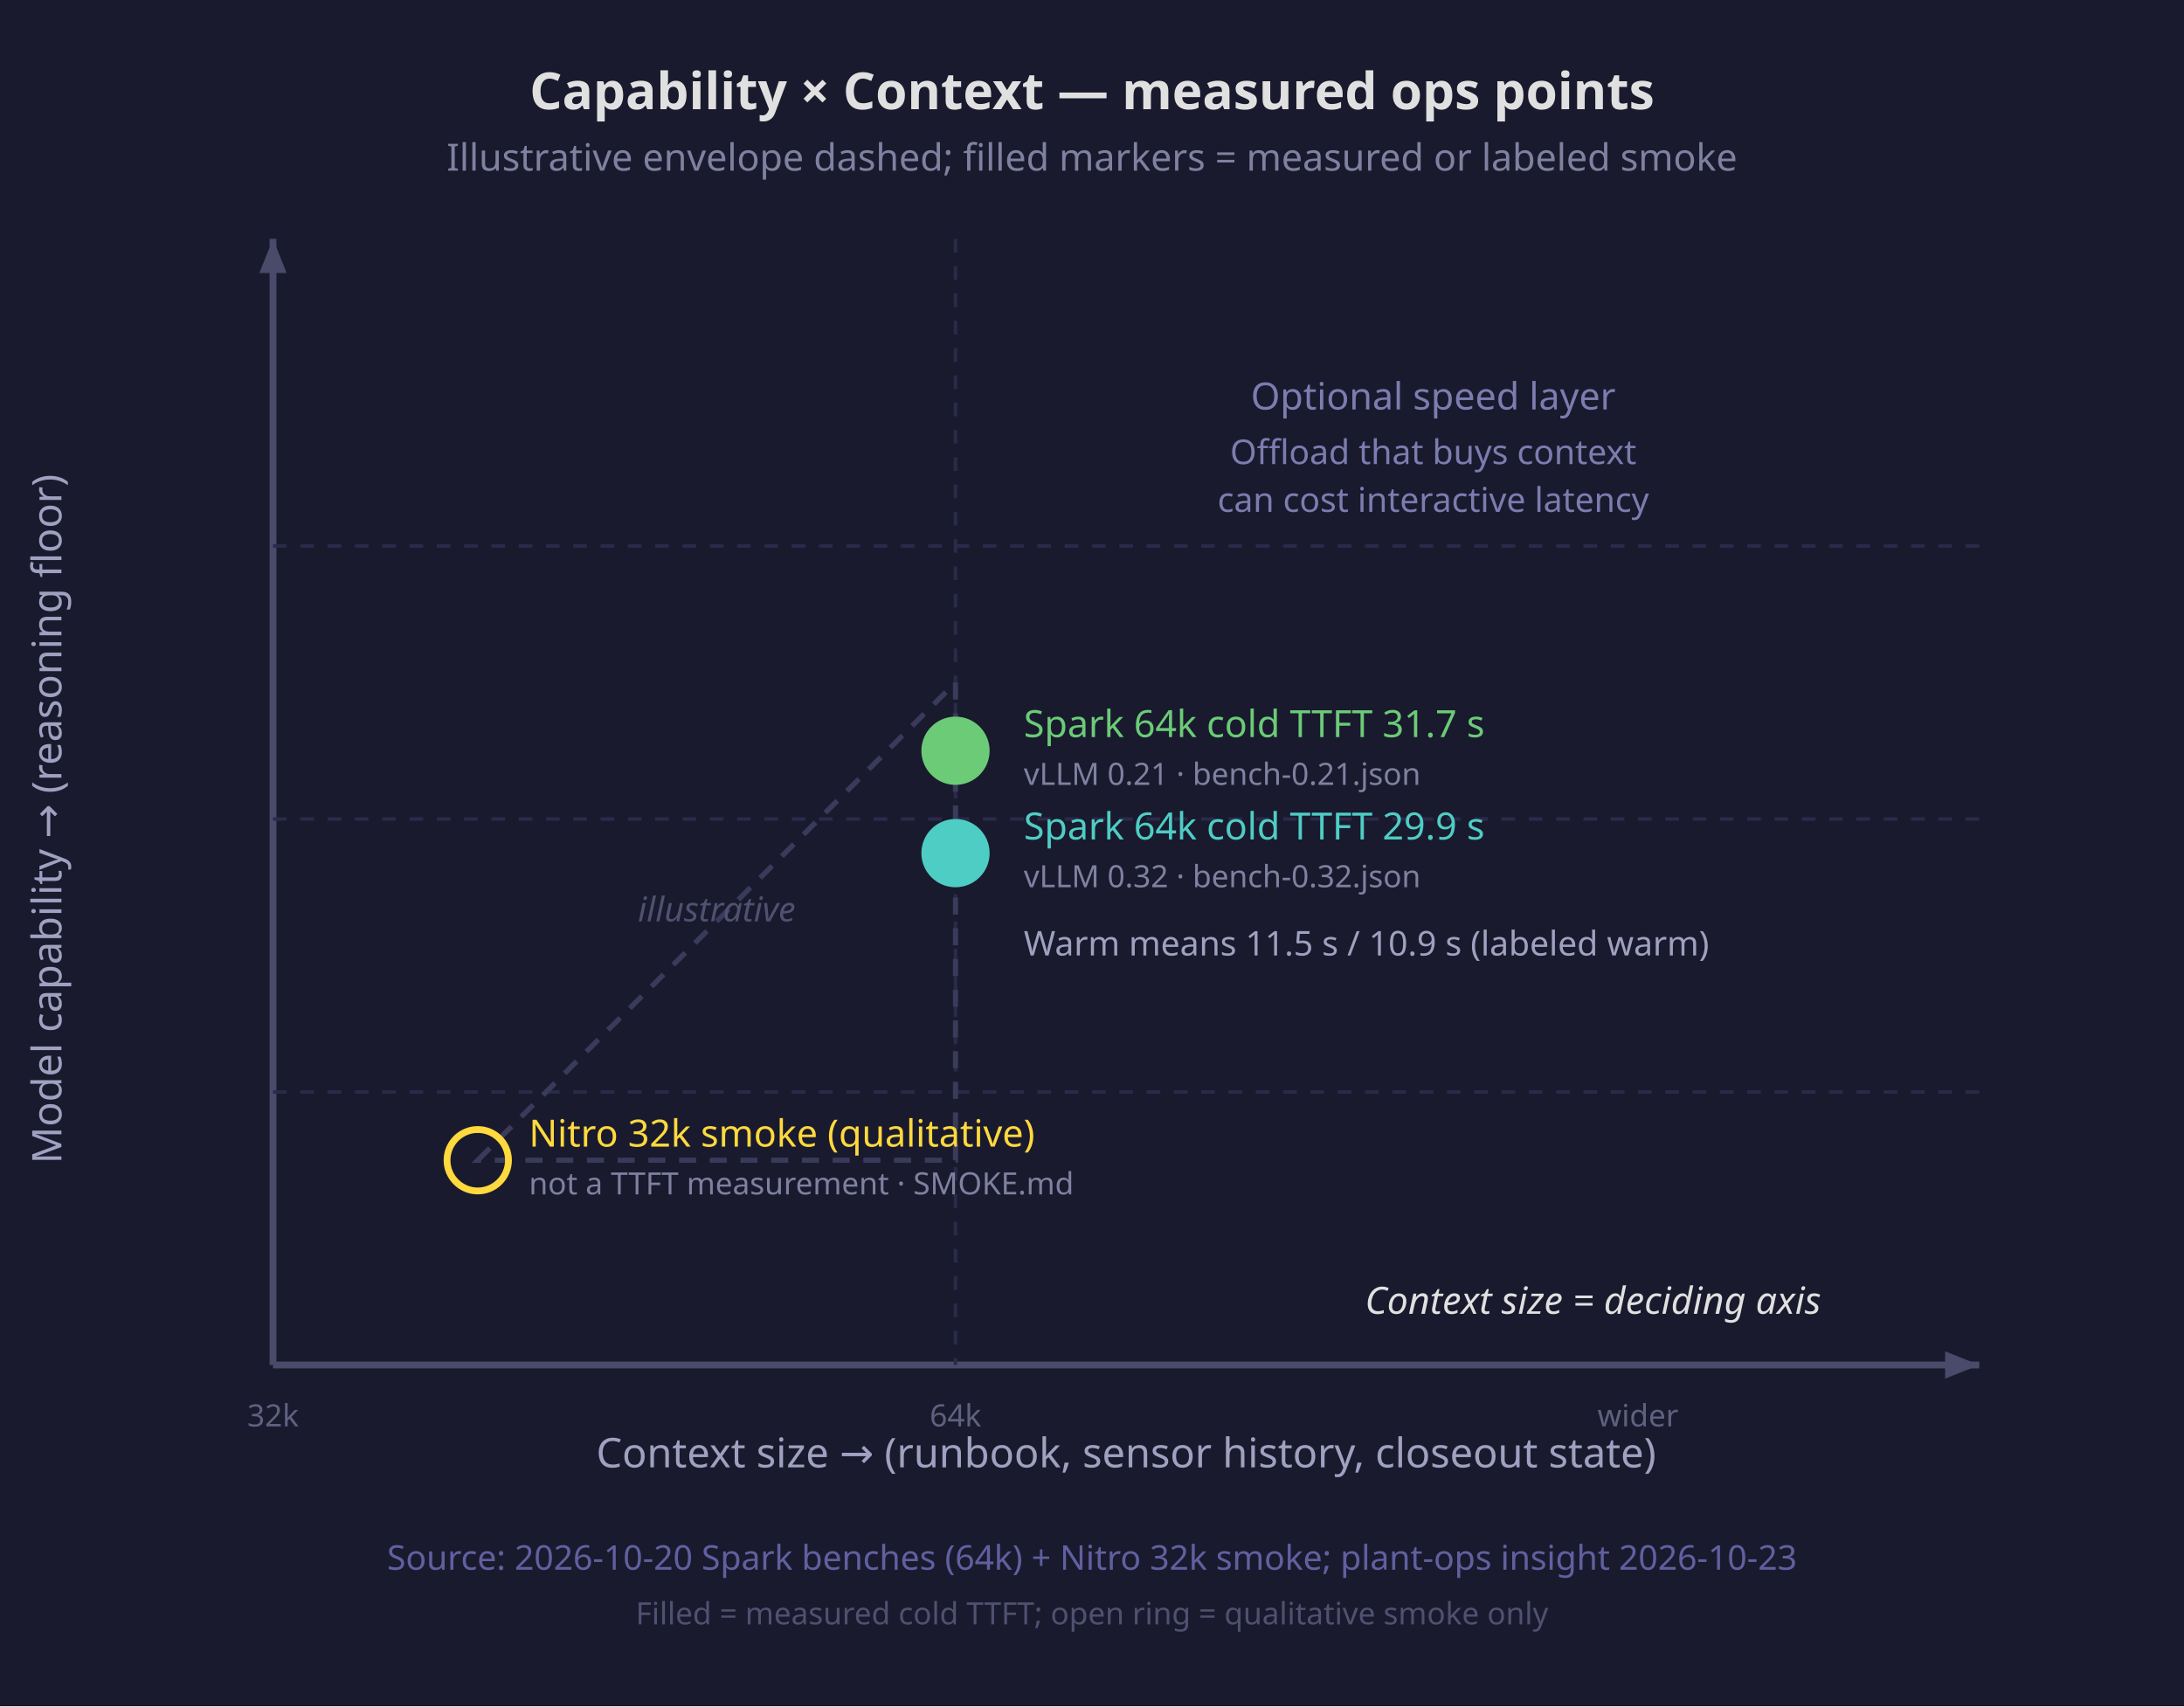
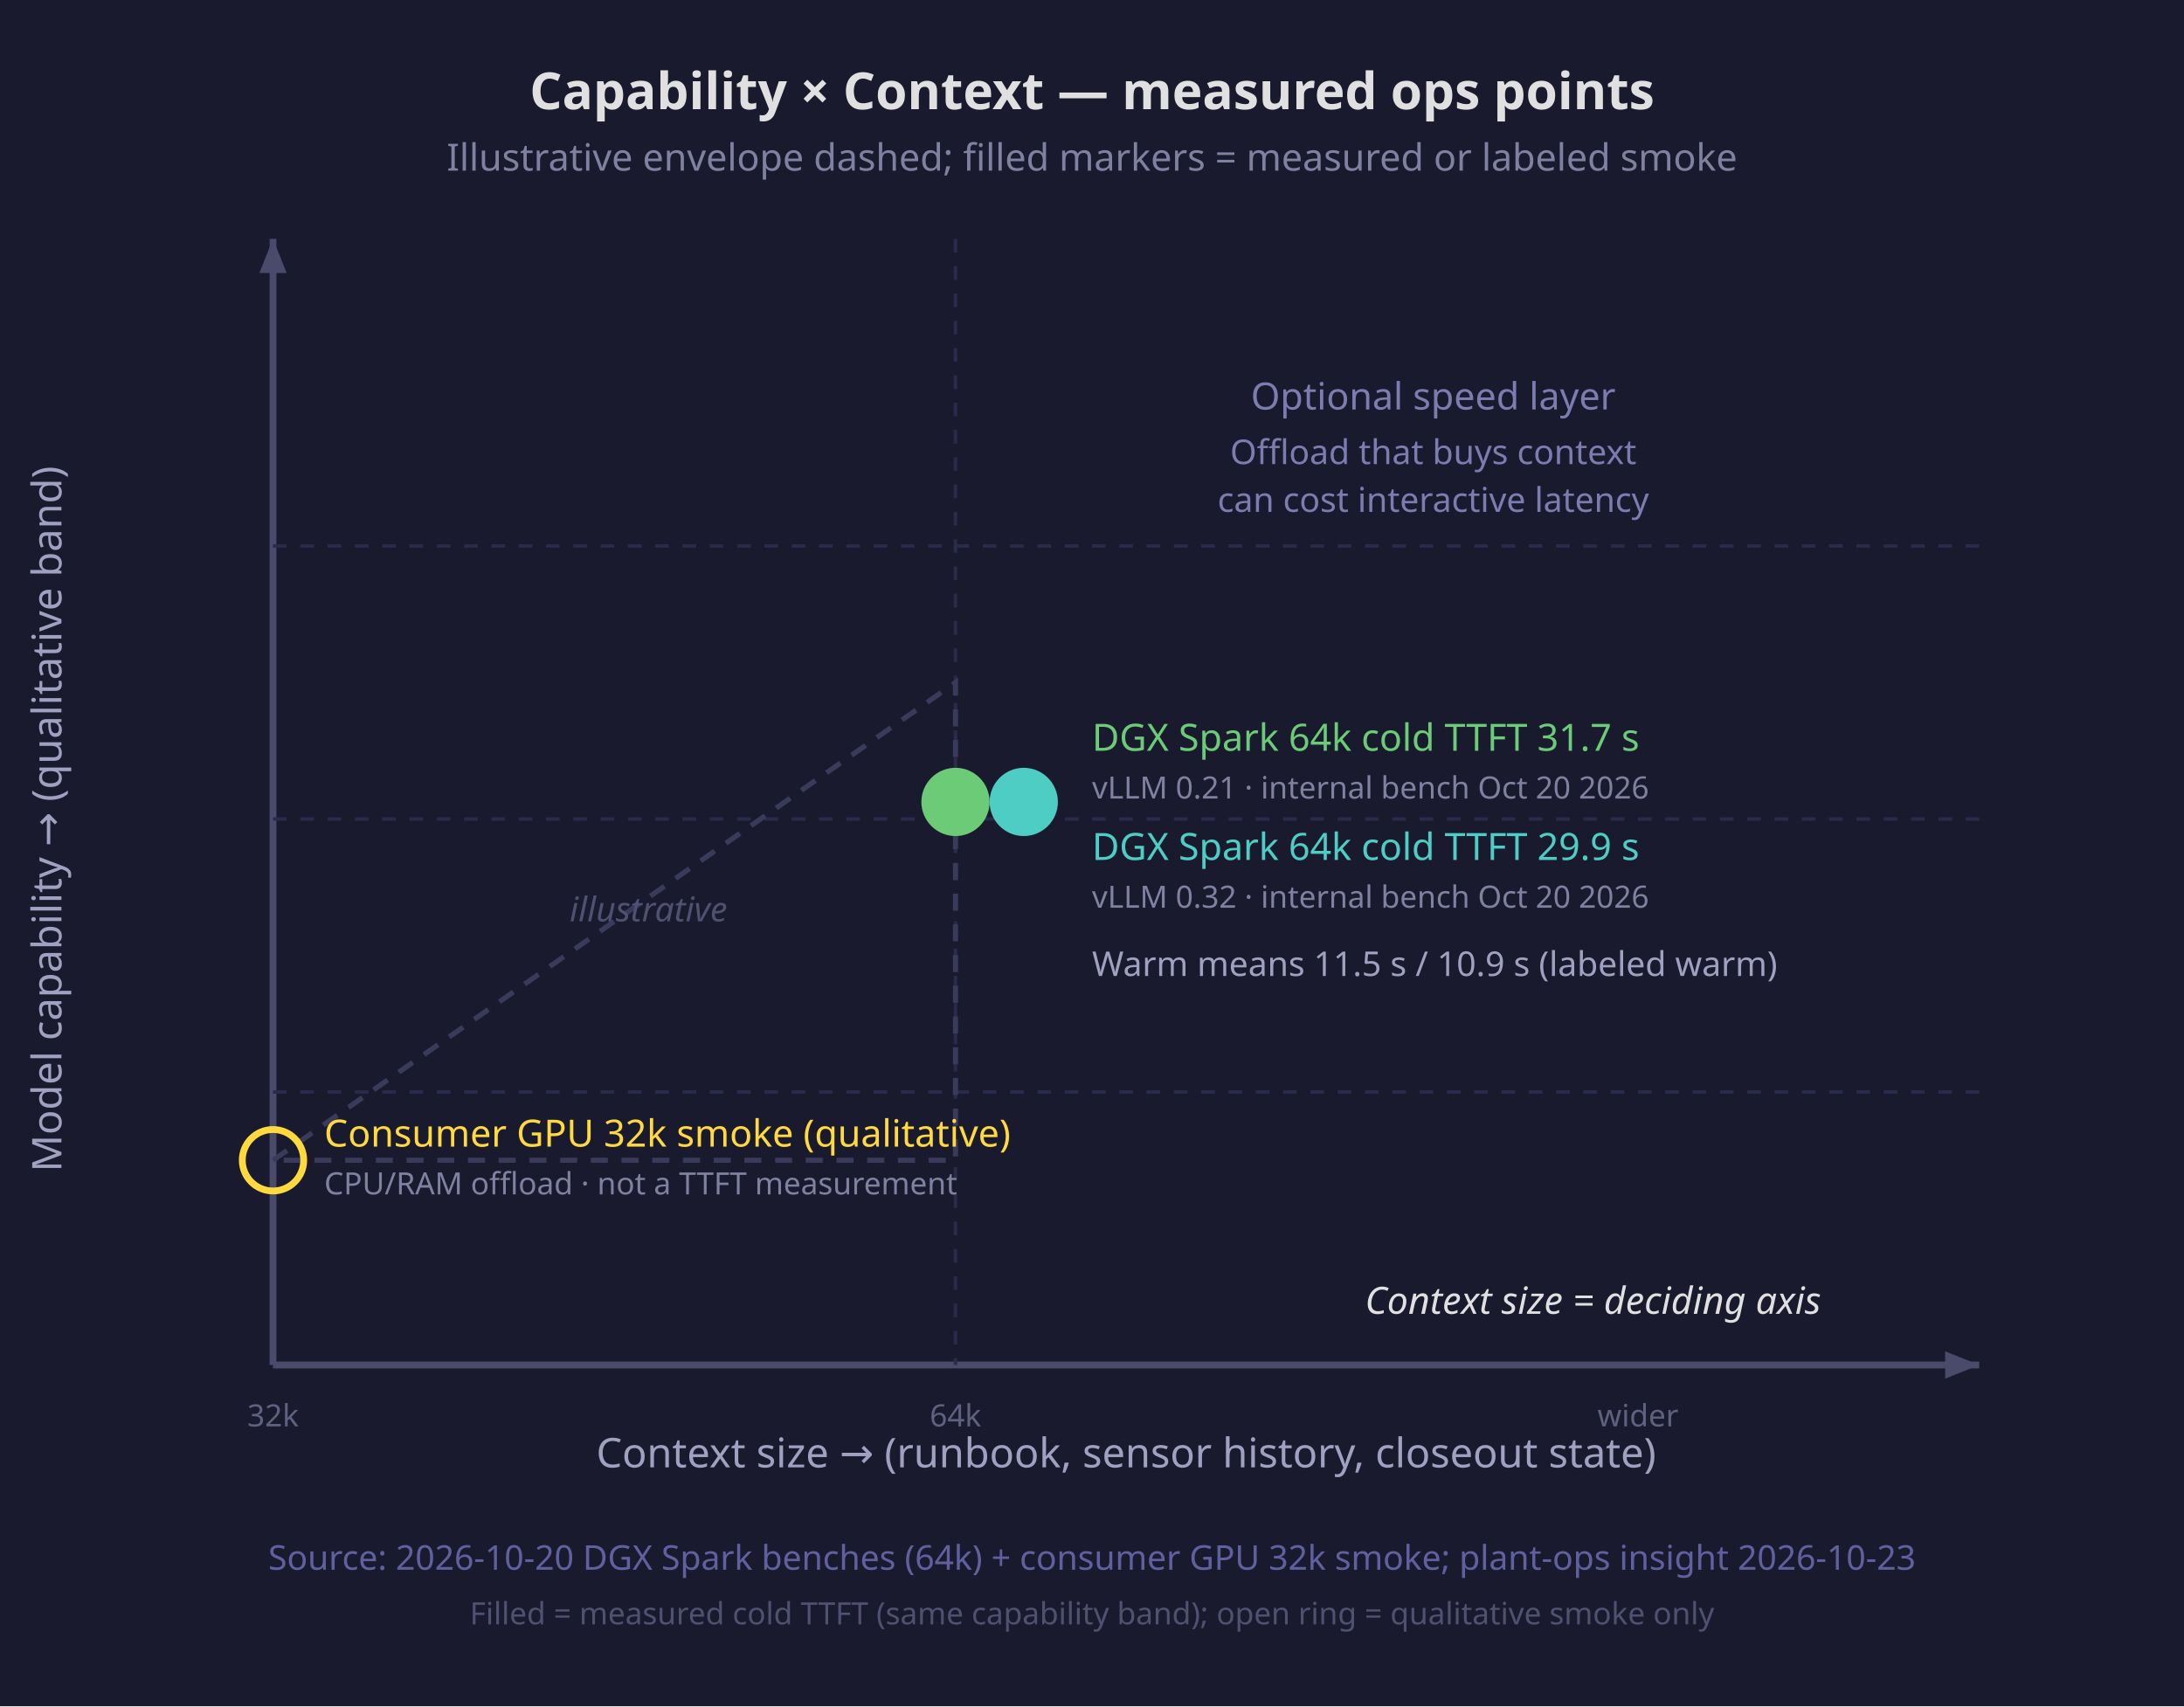
<svg xmlns="http://www.w3.org/2000/svg" viewBox="0 0 640 500" font-family="system-ui, sans-serif">
  <rect width="640" height="500" fill="#1a1a2e" />
  <text x="320" y="32" text-anchor="middle" fill="#e0e0e0" font-size="15" font-weight="bold">Capability × Context — measured ops points</text>
  <text x="320" y="50" text-anchor="middle" fill="#8080a0" font-size="11">Illustrative envelope dashed; filled markers = measured or labeled smoke</text>
  <line x1="80" y1="400" x2="580" y2="400" stroke="#4a4a6a" stroke-width="2" />
  <line x1="80" y1="70" x2="80" y2="400" stroke="#4a4a6a" stroke-width="2" />
  <polygon points="580,400 570,396 570,404" fill="#4a4a6a" />
  <polygon points="80,70 76,80 84,80" fill="#4a4a6a" />
  <text x="330" y="430" text-anchor="middle" fill="#a0a0c0" font-size="12">Context size → (runbook, sensor history, closeout state)</text>
-   <text x="18" y="240" text-anchor="middle" fill="#a0a0c0" font-size="12" transform="rotate(-90 18 240)">Model capability → (reasoning floor)</text>
+   <text x="18" y="240" text-anchor="middle" fill="#a0a0c0" font-size="12" transform="rotate(-90 18 240)">Model capability → (qualitative band)</text>
  <text x="80" y="418" text-anchor="middle" fill="#606080" font-size="9">32k</text>
  <text x="280" y="418" text-anchor="middle" fill="#606080" font-size="9">64k</text>
  <text x="480" y="418" text-anchor="middle" fill="#606080" font-size="9">wider</text>
  <line x1="80" y1="320" x2="580" y2="320" stroke="#2a2a4a" stroke-width="1" stroke-dasharray="4,4" />
  <line x1="80" y1="240" x2="580" y2="240" stroke="#2a2a4a" stroke-width="1" stroke-dasharray="4,4" />
  <line x1="80" y1="160" x2="580" y2="160" stroke="#2a2a4a" stroke-width="1" stroke-dasharray="4,4" />
  <line x1="280" y1="70" x2="280" y2="400" stroke="#2a2a4a" stroke-width="1" stroke-dasharray="4,4" />
-   <polygon points="140,340 280,200 280,340" fill="none" stroke="#3a3a5a" stroke-width="1.5" stroke-dasharray="5,4" />
-   <text x="210" y="270" text-anchor="middle" fill="#505070" font-size="10" font-style="italic">illustrative</text>
-   <circle cx="280" cy="220" r="10" fill="#6bcb77" />
-   <text x="300" y="216" text-anchor="start" fill="#6bcb77" font-size="11">Spark 64k cold TTFT 31.7 s</text>
-   <text x="300" y="230" text-anchor="start" fill="#8080a0" font-size="9">vLLM 0.21 · bench-0.21.json</text>
-   <circle cx="280" cy="250" r="10" fill="#4ecdc4" />
-   <text x="300" y="246" text-anchor="start" fill="#4ecdc4" font-size="11">Spark 64k cold TTFT 29.9 s</text>
-   <text x="300" y="260" text-anchor="start" fill="#8080a0" font-size="9">vLLM 0.32 · bench-0.32.json</text>
-   <text x="300" y="280" text-anchor="start" fill="#a0a0c0" font-size="10">Warm means 11.5 s / 10.9 s (labeled warm)</text>
-   <circle cx="140" cy="340" r="9" fill="none" stroke="#ffd93d" stroke-width="2" />
-   <text x="155" y="336" text-anchor="start" fill="#ffd93d" font-size="11">Nitro 32k smoke (qualitative)</text>
-   <text x="155" y="350" text-anchor="start" fill="#8080a0" font-size="9">not a TTFT measurement · SMOKE.md</text>
+   <polygon points="80,340 280,200 280,340" fill="none" stroke="#3a3a5a" stroke-width="1.5" stroke-dasharray="5,4" />
+   <text x="190" y="270" text-anchor="middle" fill="#505070" font-size="10" font-style="italic">illustrative</text>
+   <circle cx="280" cy="235" r="10" fill="#6bcb77" />
+   <circle cx="300" cy="235" r="10" fill="#4ecdc4" />
+   <text x="320" y="220" text-anchor="start" fill="#6bcb77" font-size="11">DGX Spark 64k cold TTFT 31.7 s</text>
+   <text x="320" y="234" text-anchor="start" fill="#8080a0" font-size="9">vLLM 0.21 · internal bench Oct 20 2026</text>
+   <text x="320" y="252" text-anchor="start" fill="#4ecdc4" font-size="11">DGX Spark 64k cold TTFT 29.9 s</text>
+   <text x="320" y="266" text-anchor="start" fill="#8080a0" font-size="9">vLLM 0.32 · internal bench Oct 20 2026</text>
+   <text x="320" y="286" text-anchor="start" fill="#a0a0c0" font-size="10">Warm means 11.5 s / 10.9 s (labeled warm)</text>
+   <circle cx="80" cy="340" r="9" fill="none" stroke="#ffd93d" stroke-width="2" />
+   <text x="95" y="336" text-anchor="start" fill="#ffd93d" font-size="11">Consumer GPU 32k smoke (qualitative)</text>
+   <text x="95" y="350" text-anchor="start" fill="#8080a0" font-size="9">CPU/RAM offload · not a TTFT measurement</text>
  <text x="420" y="120" text-anchor="middle" fill="#7c7cb0" font-size="11">Optional speed layer</text>
  <text x="420" y="136" text-anchor="middle" fill="#7c7cb0" font-size="10">Offload that buys context</text>
  <text x="420" y="150" text-anchor="middle" fill="#7c7cb0" font-size="10">can cost interactive latency</text>
  <text x="400" y="385" text-anchor="start" fill="#e0e0e0" font-size="11" font-style="italic">Context size = deciding axis</text>
-   <text x="320" y="460" text-anchor="middle" fill="#6060a0" font-size="10">Source: 2026-10-20 Spark benches (64k) + Nitro 32k smoke; plant-ops insight 2026-10-23</text>
-   <text x="320" y="476" text-anchor="middle" fill="#505070" font-size="9">Filled = measured cold TTFT; open ring = qualitative smoke only</text>
+   <text x="320" y="460" text-anchor="middle" fill="#6060a0" font-size="10">Source: 2026-10-20 DGX Spark benches (64k) + consumer GPU 32k smoke; plant-ops insight 2026-10-23</text>
+   <text x="320" y="476" text-anchor="middle" fill="#505070" font-size="9">Filled = measured cold TTFT (same capability band); open ring = qualitative smoke only</text>
</svg>
